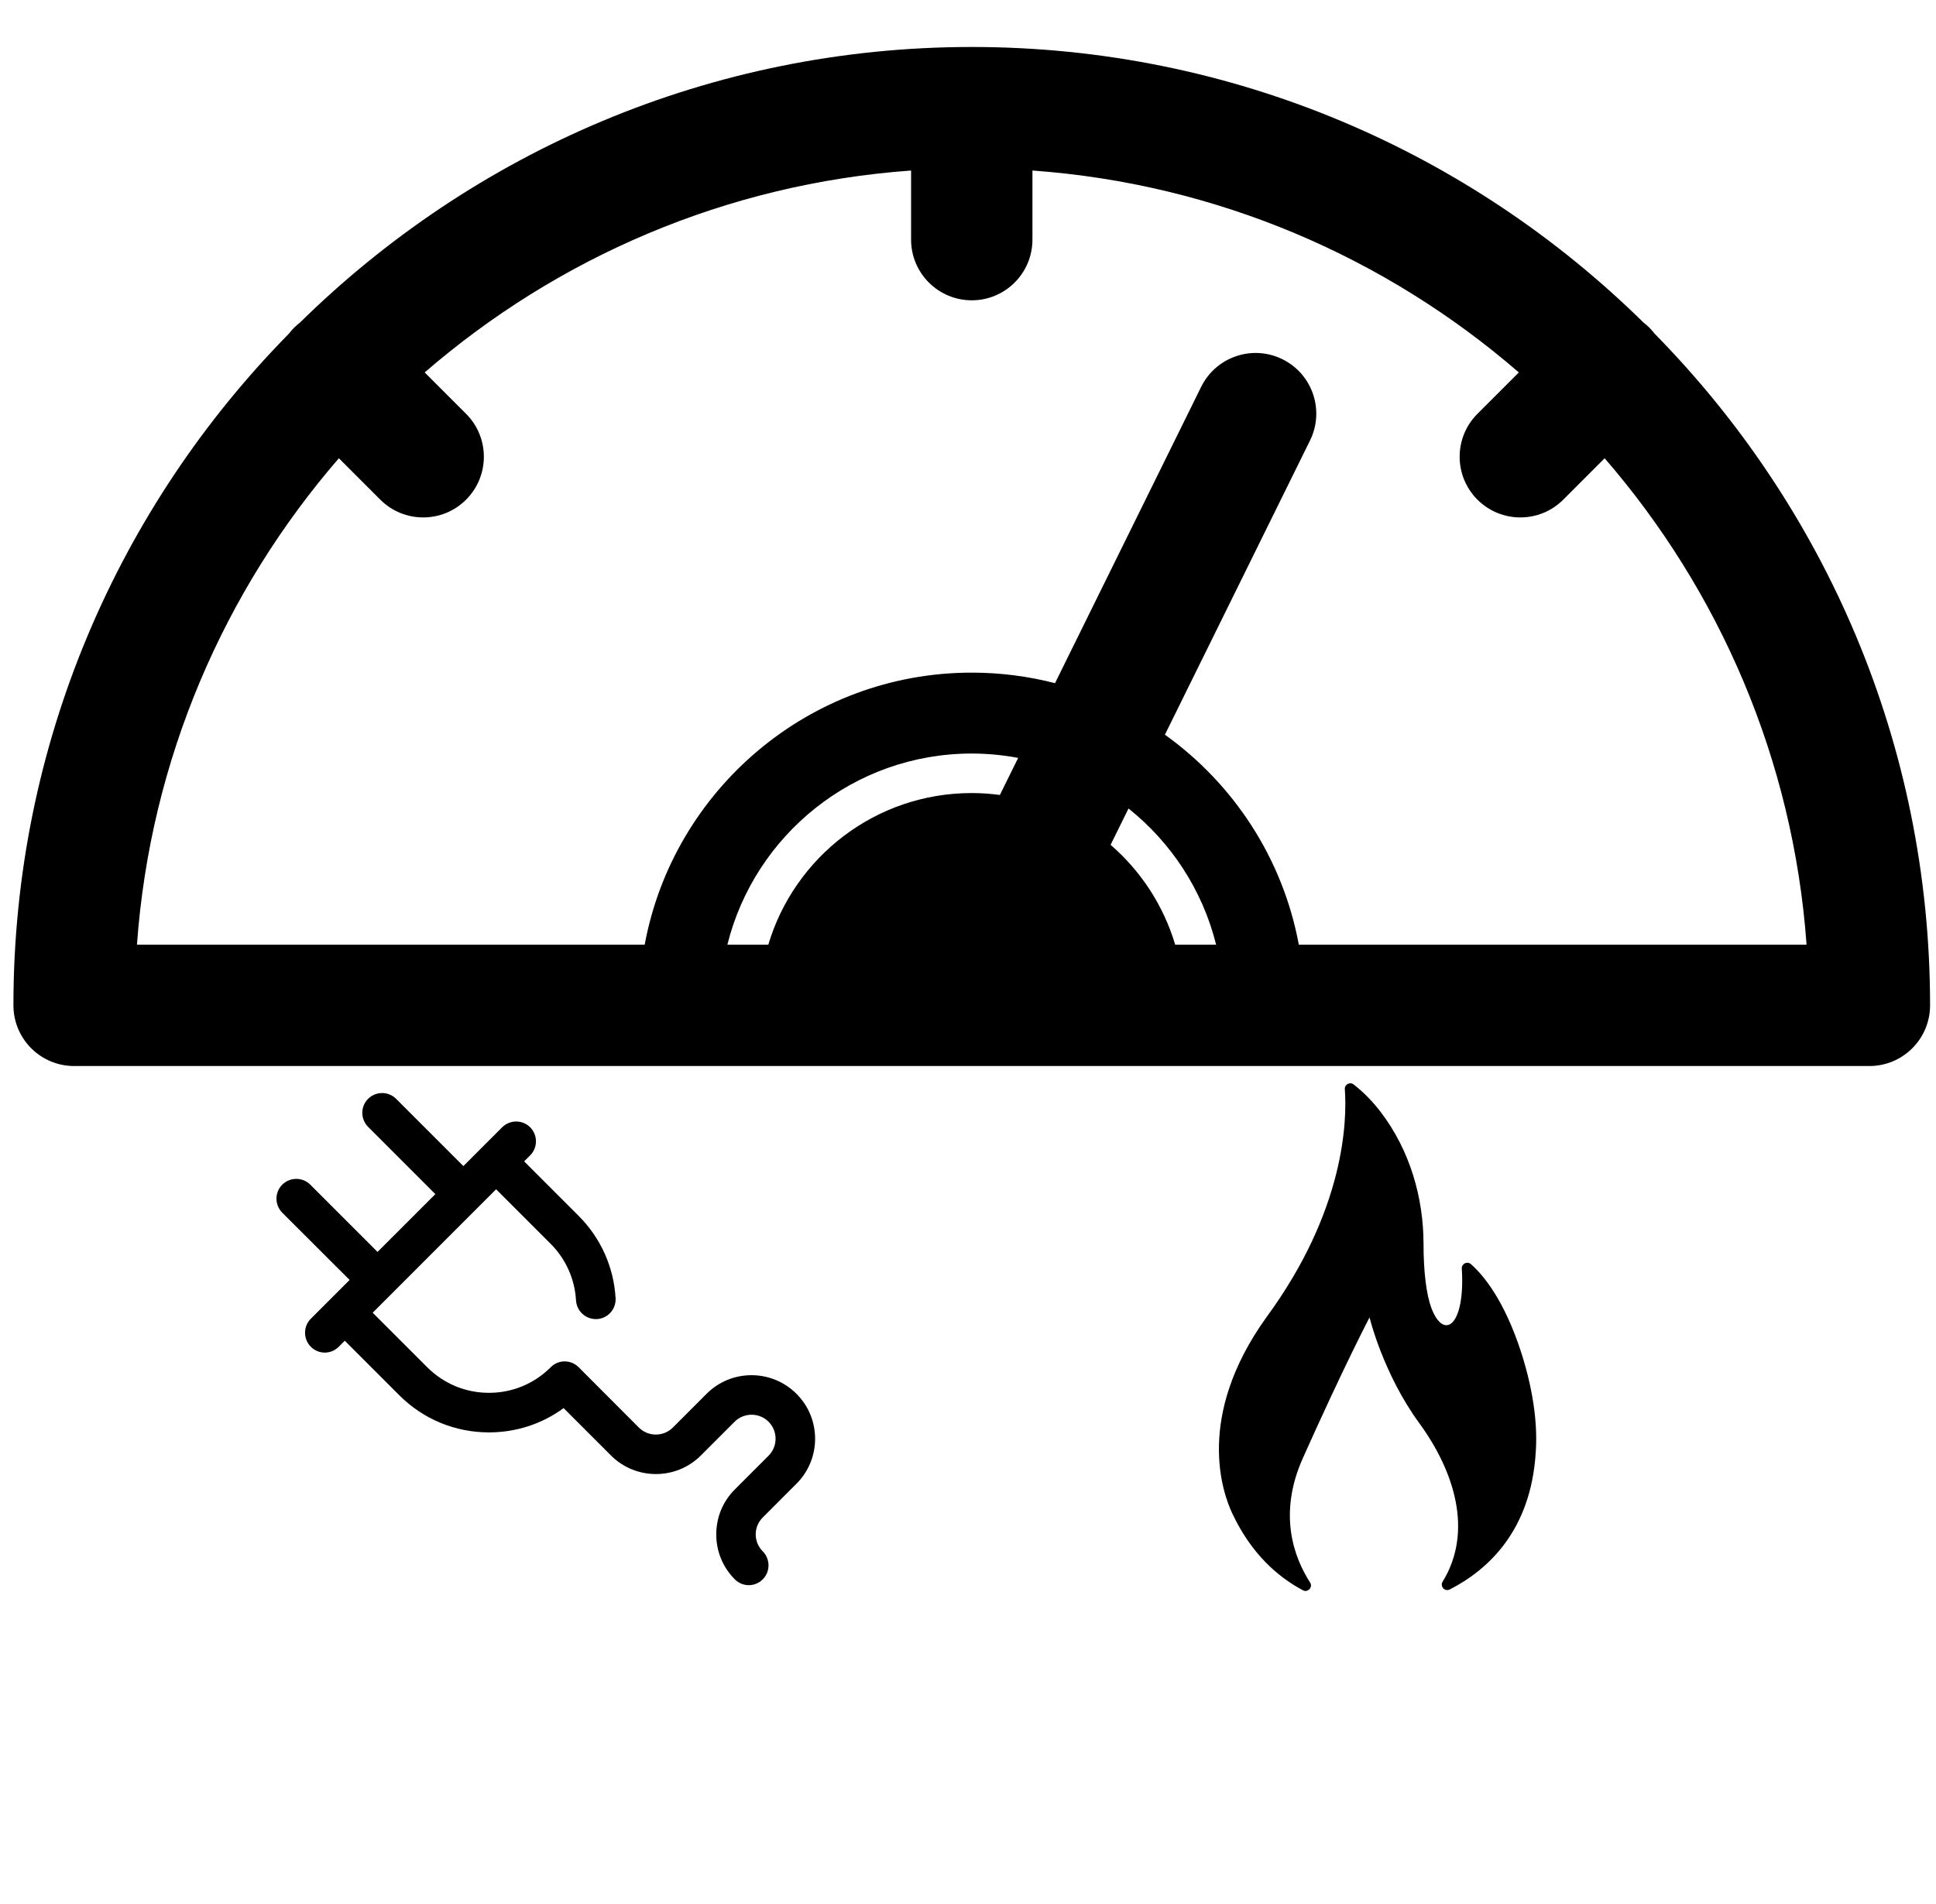
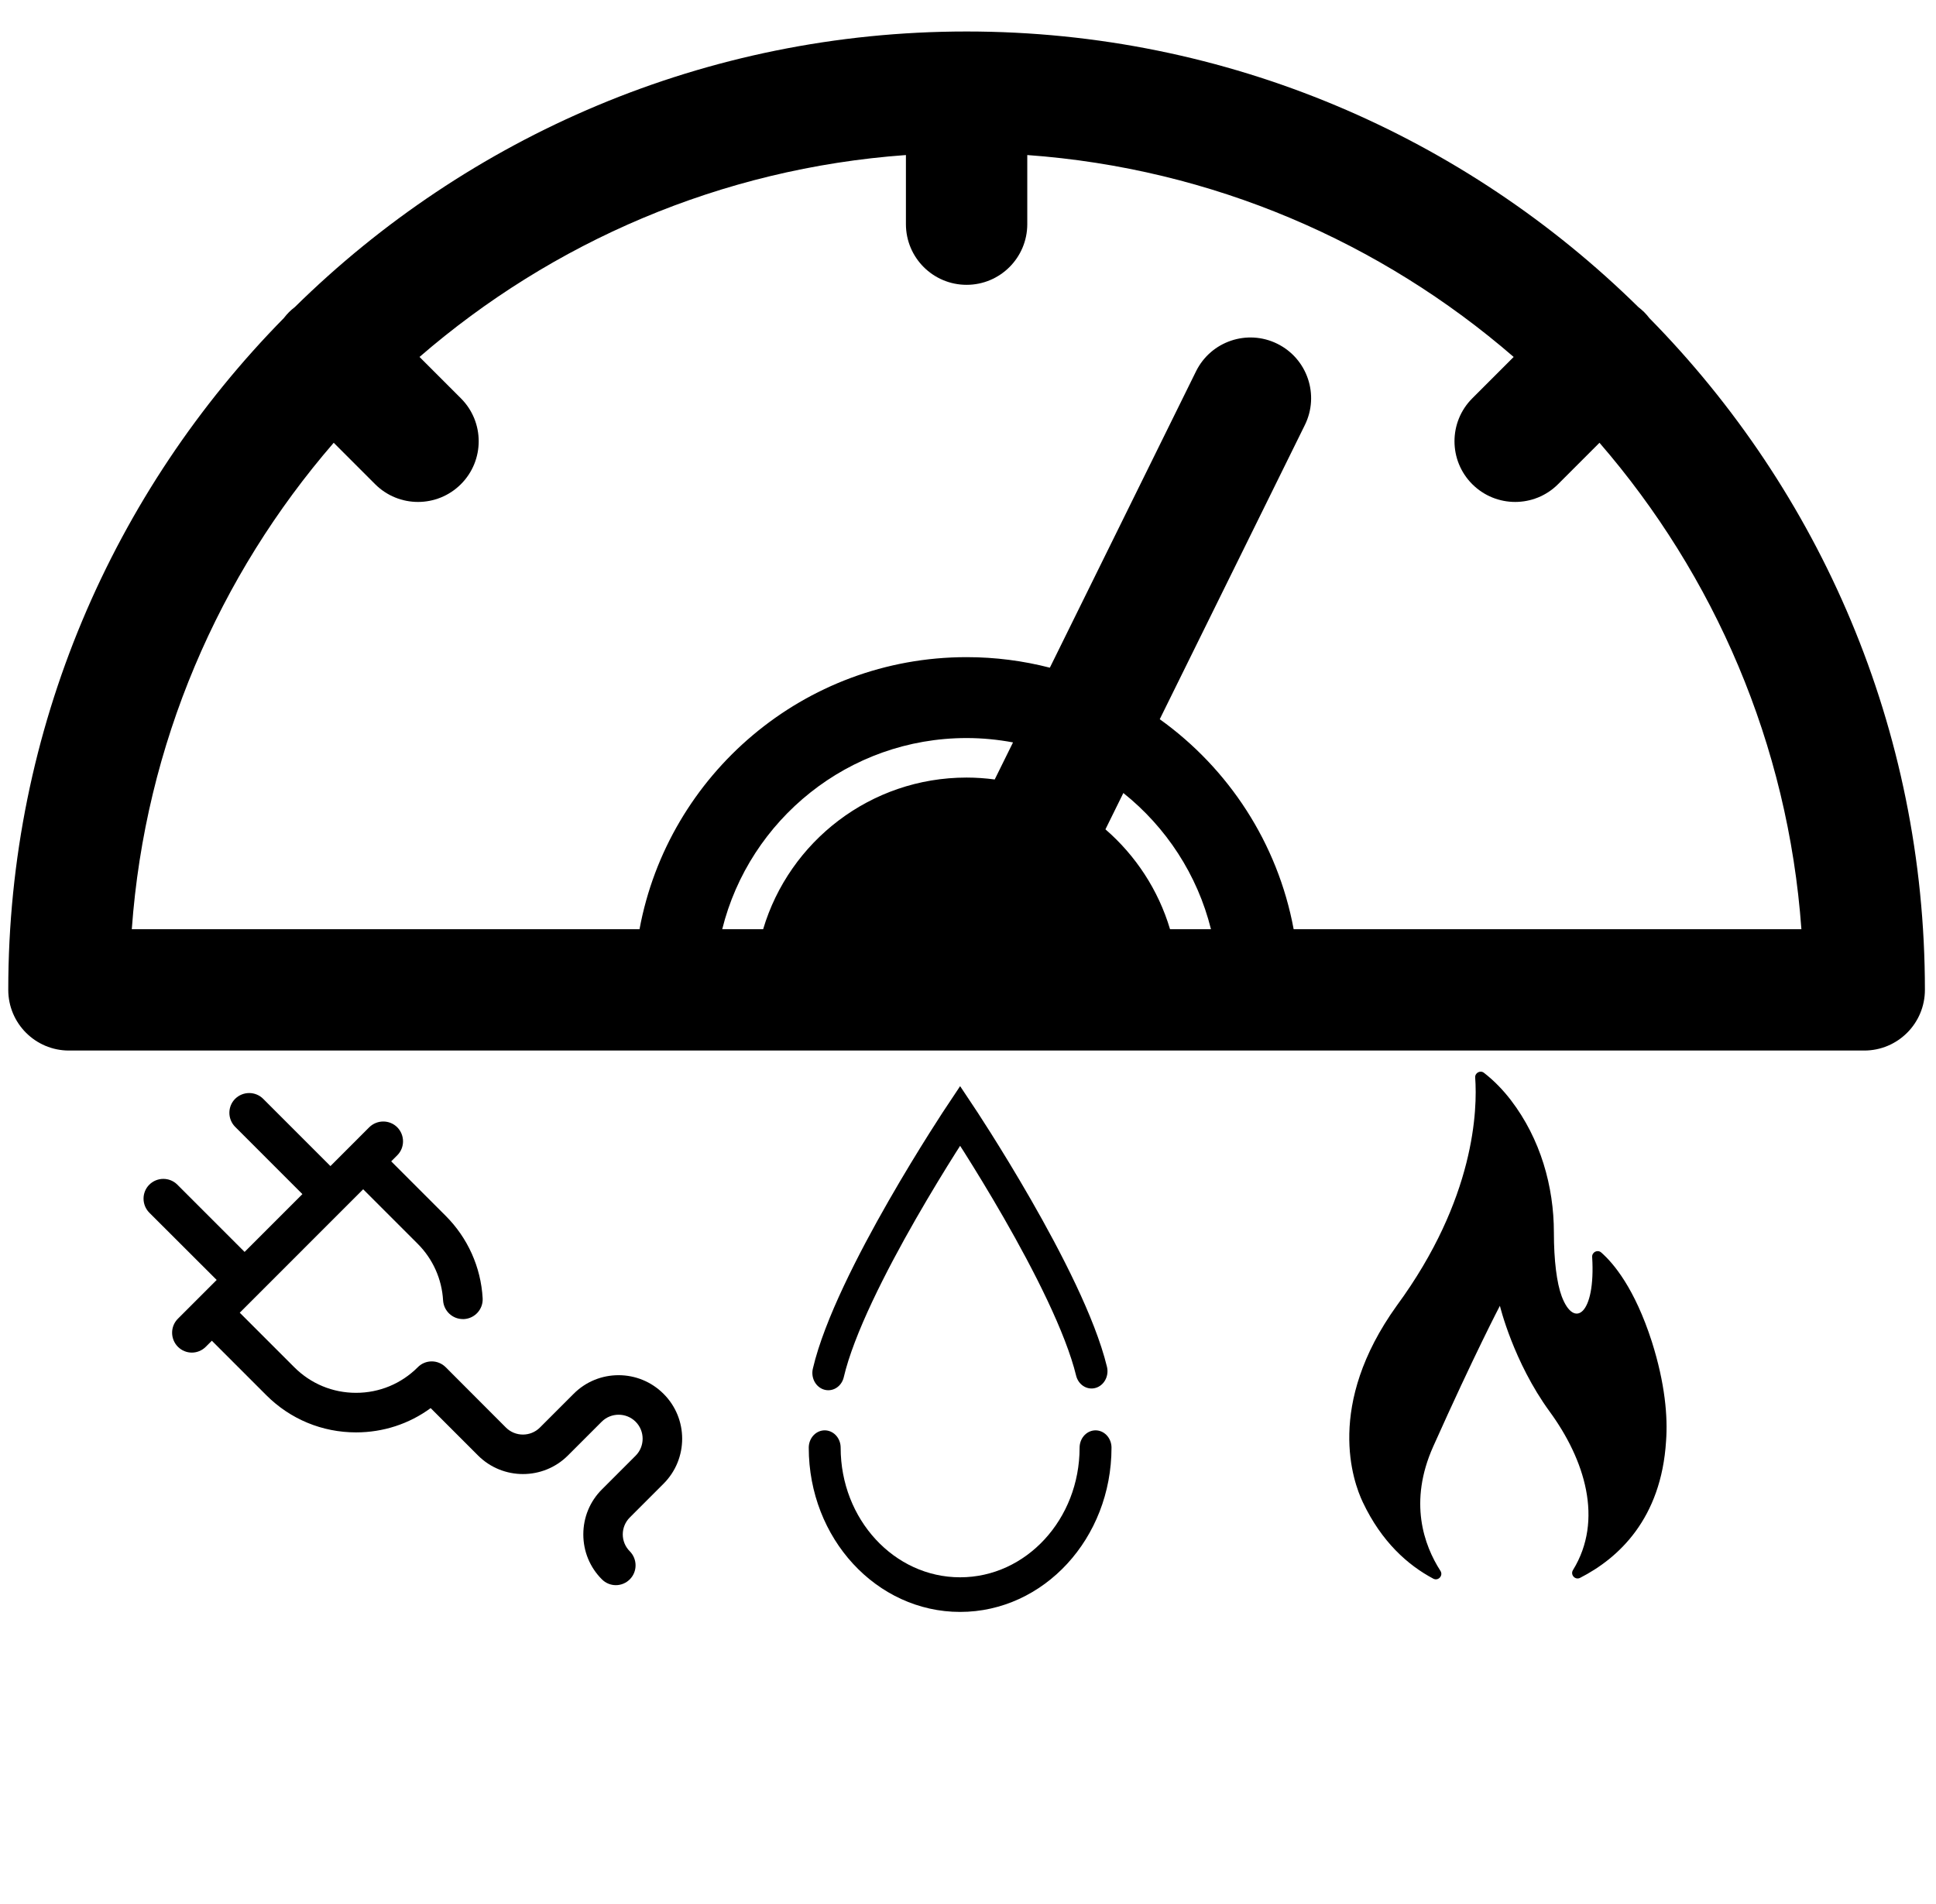
<svg xmlns="http://www.w3.org/2000/svg" width="1500pt" height="1475pt" viewBox="0 0 1500 1475" version="1.1">
  <g id="surface1">
-     <path style=" stroke:none;fill-rule:nonzero;fill:rgb(0%,0%,0%);fill-opacity:1;" d="M 1281.859 258.438 C 1280.652 256.875 1279.367 255.352 1277.938 253.918 C 1276.5 252.488 1274.98 251.203 1273.426 249.992 C 1139.34 118.004 955.527 36.418 752.988 36.402 L 752.906 36.395 L 752.824 36.402 C 550.285 36.418 366.473 118.004 232.395 249.992 C 230.832 251.203 229.312 252.48 227.883 253.918 C 226.445 255.352 225.168 256.875 223.957 258.438 C 91.973 392.559 10.406 576.438 10.406 779.039 C 10.406 805.008 31.449 826.059 57.418 826.059 L 1448.395 826.059 C 1474.363 826.059 1495.406 805.008 1495.406 779.039 C 1495.406 576.438 1413.84 392.559 1281.859 258.438 Z M 942.242 732.02 L 910.531 732.02 C 901.477 701.605 883.863 674.898 860.488 654.648 L 874.367 626.5 C 907.418 652.879 931.738 689.738 942.242 732.02 Z M 774.699 616.008 C 767.566 615.062 760.305 614.531 752.906 614.531 C 678.41 614.531 615.512 664.082 595.281 732.023 L 563.574 732.023 C 584.676 647.066 661.539 583.91 752.914 583.91 C 765.199 583.91 777.207 585.109 788.875 587.289 Z M 1006.312 732.02 C 993.949 665.23 955.789 607.422 902.566 569.316 L 1014.992 341.344 C 1026.477 318.051 1016.91 289.859 993.625 278.375 C 970.352 266.883 942.156 276.449 930.668 299.746 L 817.418 529.391 C 796.789 524.059 775.176 521.219 752.906 521.219 C 626.82 521.219 521.668 612.242 499.5 732.023 L 106.117 732.023 C 116.438 588.488 173.707 457.766 262.559 355.098 L 294.633 387.18 C 303.816 396.355 315.848 400.953 327.879 400.953 C 339.906 400.953 351.941 396.363 361.125 387.18 C 379.484 368.816 379.484 339.043 361.125 320.684 L 329.043 288.598 C 431.688 199.738 562.391 142.473 705.902 132.141 L 705.902 185.688 C 705.902 211.656 726.945 232.707 752.914 232.707 C 778.883 232.707 799.926 211.656 799.926 185.688 L 799.926 132.141 C 943.434 142.473 1074.133 199.738 1176.781 288.598 L 1144.699 320.684 C 1126.34 339.047 1126.34 368.82 1144.699 387.18 C 1153.883 396.355 1165.918 400.953 1177.945 400.953 C 1189.977 400.953 1202.012 396.363 1211.195 387.18 L 1243.27 355.098 C 1332.121 457.766 1389.387 588.488 1399.711 732.023 L 1006.312 732.023 Z M 1006.312 732.02 " />
-     <path style=" stroke:none;fill-rule:nonzero;fill:rgb(0%,0%,0%);fill-opacity:1;" d="M 617.109 1149.727 C 636.352 1130.48 636.352 1099.223 617.109 1080.062 C 597.863 1060.812 566.613 1060.812 547.453 1080.062 L 521.312 1106.207 C 514.074 1113.445 502.238 1113.445 495 1106.207 L 448.336 1059.449 C 445.441 1056.555 441.523 1054.938 437.523 1054.938 C 433.434 1054.938 429.52 1056.555 426.707 1059.449 C 413.938 1072.227 396.992 1079.293 378.852 1079.293 C 360.715 1079.293 343.77 1072.227 330.996 1059.449 L 288.762 1017.207 L 384.387 921.562 L 426.625 963.809 C 438.375 975.559 445.355 991.145 446.293 1007.668 C 446.805 1015.844 453.531 1022.148 461.621 1022.148 C 461.875 1022.148 462.219 1022.148 462.559 1022.148 C 470.988 1021.637 477.461 1014.398 476.949 1005.965 C 475.586 981.863 465.367 959.207 448.336 942.176 L 406.102 899.93 L 410.785 895.246 C 416.746 889.285 416.746 879.574 410.785 873.527 C 404.824 867.566 395.117 867.566 389.07 873.527 L 359.012 903.594 L 306.898 851.469 C 300.938 845.508 291.23 845.508 285.188 851.469 C 279.227 857.434 279.227 867.141 285.188 873.188 L 337.297 925.312 L 292.508 970.109 L 240.395 917.988 C 234.434 912.023 224.727 912.023 218.684 917.988 C 212.723 923.949 212.723 933.656 218.684 939.703 L 270.879 991.828 L 240.82 1021.891 C 234.859 1027.852 234.859 1037.562 240.82 1043.609 C 243.801 1046.59 247.719 1048.125 251.637 1048.125 C 255.551 1048.125 259.469 1046.59 262.449 1043.609 L 267.133 1038.926 L 309.367 1081.168 C 327.934 1099.734 352.625 1109.953 378.852 1109.953 C 399.887 1109.953 419.98 1103.398 436.672 1091.133 L 473.371 1127.84 C 482.992 1137.465 495.598 1142.234 508.199 1142.234 C 520.801 1142.234 533.402 1137.465 543.027 1127.84 L 569.168 1101.695 C 576.406 1094.453 588.242 1094.453 595.48 1101.695 C 602.719 1108.934 602.719 1120.77 595.48 1128.012 L 569.34 1154.156 C 560.055 1163.441 554.949 1175.789 554.949 1188.992 C 554.949 1202.191 560.055 1214.543 569.34 1223.824 C 572.32 1226.805 576.234 1228.34 580.152 1228.34 C 584.07 1228.34 587.988 1226.805 590.969 1223.824 C 596.926 1217.863 596.926 1208.152 590.969 1202.105 C 587.477 1198.613 585.516 1193.93 585.516 1188.992 C 585.516 1184.051 587.477 1179.367 590.969 1175.875 Z M 617.109 1149.727 " />
-     <path style=" stroke:none;fill-rule:nonzero;fill:rgb(0%,0%,0%);fill-opacity:1;" d="M 1009.5 1232.301 C 1013.344 1234.344 1017.395 1229.922 1015.043 1226.262 C 1002.273 1206.387 990.188 1172.945 1009.449 1129.875 C 1041.57 1058.051 1061.113 1020.855 1061.113 1020.855 C 1061.113 1020.855 1071.512 1064.266 1099.691 1102.863 C 1126.816 1140.012 1141.66 1186.73 1117.727 1225.652 C 1115.48 1229.305 1119.441 1233.613 1123.258 1231.66 C 1152.887 1216.504 1186.113 1186.098 1189.863 1125.59 C 1191.246 1107.102 1189.172 1081.219 1178.809 1048.555 C 1165.477 1007.156 1149.09 987.84 1139.609 979.543 C 1136.773 977.062 1132.363 979.262 1132.598 983.023 C 1135.359 1027.691 1118.559 1039.027 1108.992 1013.48 C 1105.176 1003.277 1102.945 985.629 1102.945 964.137 C 1102.945 928.355 1092.566 891.523 1069.688 861.594 C 1063.734 853.812 1056.773 846.539 1048.785 840.336 C 1045.895 838.09 1041.699 840.348 1041.965 844 C 1043.723 868.254 1042.133 937.77 981.156 1020.82 C 925.867 1097.859 947.293 1157.023 954.895 1173.047 C 969.43 1203.746 989.699 1221.773 1009.5 1232.301 Z M 1009.5 1232.301 " />
+     <path transform="translate(-35,-63) " id="svg_1" fill-rule="nonzero" fill="rgb(0%,0%,0%)" d="m1312.859,309.438c-1.207,-1.562 -2.492,-3.086 -3.922,-4.52c-1.438,-1.43 -2.957,-2.715 -4.512,-3.926c-134.086,-131.988 -317.898,-213.574 -520.438,-213.59l-0.082,-0.008l-0.082,0.008c-202.539,0.016 -386.352,81.602 -520.43,213.59c-1.562,1.211 -3.082,2.488 -4.512,3.926c-1.438,1.434 -2.715,2.957 -3.926,4.52c-131.984,134.121 -213.551,318 -213.551,520.602c0,25.969 21.043,47.02 47.012,47.02l1390.977,0c25.969,0 47.012,-21.051 47.012,-47.02c0,-202.602 -81.566,-386.48 -213.547,-520.602zm-339.617,473.582l-31.711,0c-9.055,-30.414 -26.668,-57.121 -50.043,-77.371l13.879,-28.148c33.051,26.379 57.371,63.238 67.875,105.52zm-167.543,-116.012c-7.133,-0.945 -14.395,-1.477 -21.793,-1.477c-74.496,0 -137.395,49.551 -157.625,117.492l-31.707,0c21.102,-84.957 97.965,-148.113 189.34,-148.113c12.285,0 24.293,1.199 35.961,3.379l-14.176,28.719zm231.613,116.012c-12.363,-66.789 -50.523,-124.598 -103.746,-162.703l112.426,-227.973c11.484,-23.293 1.918,-51.484 -21.367,-62.969c-23.273,-11.492 -51.469,-1.926 -62.957,21.371l-113.25,229.645c-20.629,-5.332 -42.242,-8.172 -64.512,-8.172c-126.086,0 -231.238,91.023 -253.406,210.805l-393.383,0c10.32,-143.535 67.59,-274.258 156.441,-376.926l32.074,32.082c9.184,9.176 21.215,13.773 33.246,13.773c12.027,0 24.062,-4.59 33.246,-13.773c18.359,-18.363 18.359,-48.137 0,-66.496l-32.082,-32.086c102.645,-88.859 233.348,-146.125 376.859,-156.457l0,53.547c0,25.969 21.043,47.02 47.012,47.02c25.969,0 47.012,-21.051 47.012,-47.02l0,-53.547c143.508,10.332 274.207,67.598 376.855,156.457l-32.082,32.086c-18.359,18.363 -18.359,48.137 0,66.496c9.184,9.176 21.219,13.773 33.246,13.773c12.031,0 24.066,-4.59 33.25,-13.773l32.074,-32.082c88.852,102.668 146.117,233.391 156.441,376.926l-393.398,0l0,-0.004zm0,0" />
+     <path id="svg_2" fill-rule="nonzero" fill="rgb(0%,0%,0%)" d="m514.109,1149.727c19.242,-19.246 19.242,-50.504 0,-69.664c-19.246,-19.25 -50.496,-19.25 -69.656,0l-26.141,26.145c-7.238,7.238 -19.074,7.238 -26.312,0l-46.664,-46.758c-2.895,-2.895 -6.812,-4.512 -10.812,-4.512c-4.09,0 -8.004,1.617 -10.816,4.512c-12.77,12.777 -29.715,19.844 -47.855,19.844c-18.137,0 -35.082,-7.066 -47.855,-19.844l-42.234,-42.242l95.625,-95.645l42.238,42.246c11.75,11.75 18.73,27.336 19.668,43.859c0.512,8.176 7.238,14.48 15.328,14.48c0.254,0 0.598,0 0.938,0c8.43,-0.512 14.902,-7.75 14.391,-16.184c-1.363,-24.102 -11.582,-46.758 -28.613,-63.789l-42.234,-42.246l4.684,-4.684c5.961,-5.961 5.961,-15.672 0,-21.719c-5.961,-5.961 -15.668,-5.961 -21.715,0l-30.059,30.066l-52.113,-52.125c-5.961,-5.961 -15.668,-5.961 -21.711,0c-5.961,5.965 -5.961,15.672 0,21.719l52.109,52.125l-44.789,44.797l-52.113,-52.121c-5.961,-5.965 -15.668,-5.965 -21.711,0c-5.961,5.961 -5.961,15.668 0,21.715l52.195,52.125l-30.059,30.062c-5.961,5.961 -5.961,15.672 0,21.719c2.98,2.98 6.898,4.516 10.816,4.516c3.914,0 7.832,-1.535 10.812,-4.516l4.684,-4.684l42.234,42.242c18.566,18.566 43.258,28.785 69.484,28.785c21.035,0 41.129,-6.555 57.82,-18.82l36.699,36.707c9.621,9.625 22.227,14.395 34.828,14.395c12.602,0 25.203,-4.77 34.828,-14.395l26.141,-26.145c7.238,-7.242 19.074,-7.242 26.312,0c7.238,7.238 7.238,19.074 0,26.316l-26.141,26.145c-9.285,9.285 -14.391,21.633 -14.391,34.836c0,13.199 5.105,25.551 14.391,34.832c2.98,2.98 6.895,4.516 10.812,4.516c3.918,0 7.836,-1.535 10.816,-4.516c5.957,-5.961 5.957,-15.672 0,-21.719c-3.492,-3.492 -5.453,-8.176 -5.453,-13.113c0,-4.941 1.961,-9.625 5.453,-13.117l26.141,-26.148z" />
+     <path id="svg_3" fill-rule="nonzero" fill="rgb(0%,0%,0%)" d="m1110.5,1223.301c3.844,2.043 7.895,-2.379 5.543,-6.039c-12.77,-19.875 -24.855,-53.316 -5.594,-96.387c32.121,-71.824 51.664,-109.02 51.664,-109.02c0,0 10.398,43.41 38.578,82.008c27.125,37.148 41.969,83.867 18.035,122.789c-2.246,3.652 1.715,7.961 5.531,6.008c29.629,-15.156 62.855,-45.562 66.605,-106.07c1.383,-18.488 -0.691,-44.371 -11.055,-77.035c-13.332,-41.398 -29.719,-60.715 -39.199,-69.012c-2.836,-2.48 -7.246,-0.281 -7.012,3.48c2.762,44.668 -14.039,56.004 -23.605,30.457c-3.816,-10.203 -6.047,-27.852 -6.047,-49.344c0,-35.781 -10.379,-72.613 -33.258,-102.543c-5.953,-7.781 -12.914,-15.055 -20.902,-21.258c-2.891,-2.246 -7.086,0.012 -6.82,3.664c1.758,24.254 0.168,93.77 -60.809,176.82c-55.289,77.039 -33.863,136.203 -26.262,152.227c14.535,30.699 34.805,48.727 54.605,59.254zm0,0" />
+     <g stroke="null" transform="matrix(0.4239857,0,0,0.442816,-1972.739,-2068.67) " id="svg_45">
+       <rect stroke="null" x="6300.448" y="6274.316" width="582" height="402" id="svg_43" fill="none" />
+     </g>
+     <g stroke="null" transform="matrix(0.6738896,0,0,0.7313444,-3530.637,-4220.155) " id="svg_46">
+       <g stroke="null" id="svg_25">
+         <g stroke="null" id="svg_30">
+           <g stroke="null" id="svg_31">
+             <g stroke="null" id="svg_40" transform="matrix(0.1074383,0,0,0.1074383,0,0) ">
+               <rect stroke="null" fill="none" id="svg_41" height="402" width="582" y="62670.276" x="58291.086" />
+             </g>
+           </g>
+         </g>
+         <g stroke="null" id="svg_26">
+           <g stroke="null" id="svg_27" transform="matrix(18.34163,0,0,18.34163,258.9618,405.6496) ">
+             <path stroke="#000000" d="m340.2,376.118c0,4.688 -3.8,8.489 -8.489,8.489s-8.489,-3.8 -8.489,-8.489" fill="none" stroke-linecap="round" stroke-miterlimit="10" stroke-width="2" id="svg_29" />
+             <path stroke="#000000" d="m323.448,371.801c1.345,-5.307 8.263,-14.861 8.263,-14.861s6.831,9.433 8.237,14.76" fill="none" stroke-linecap="round" stroke-miterlimit="10" stroke-width="2" id="svg_28" />
+           </g>
+         </g>
+       </g>
+     </g>
  </g>
</svg>
